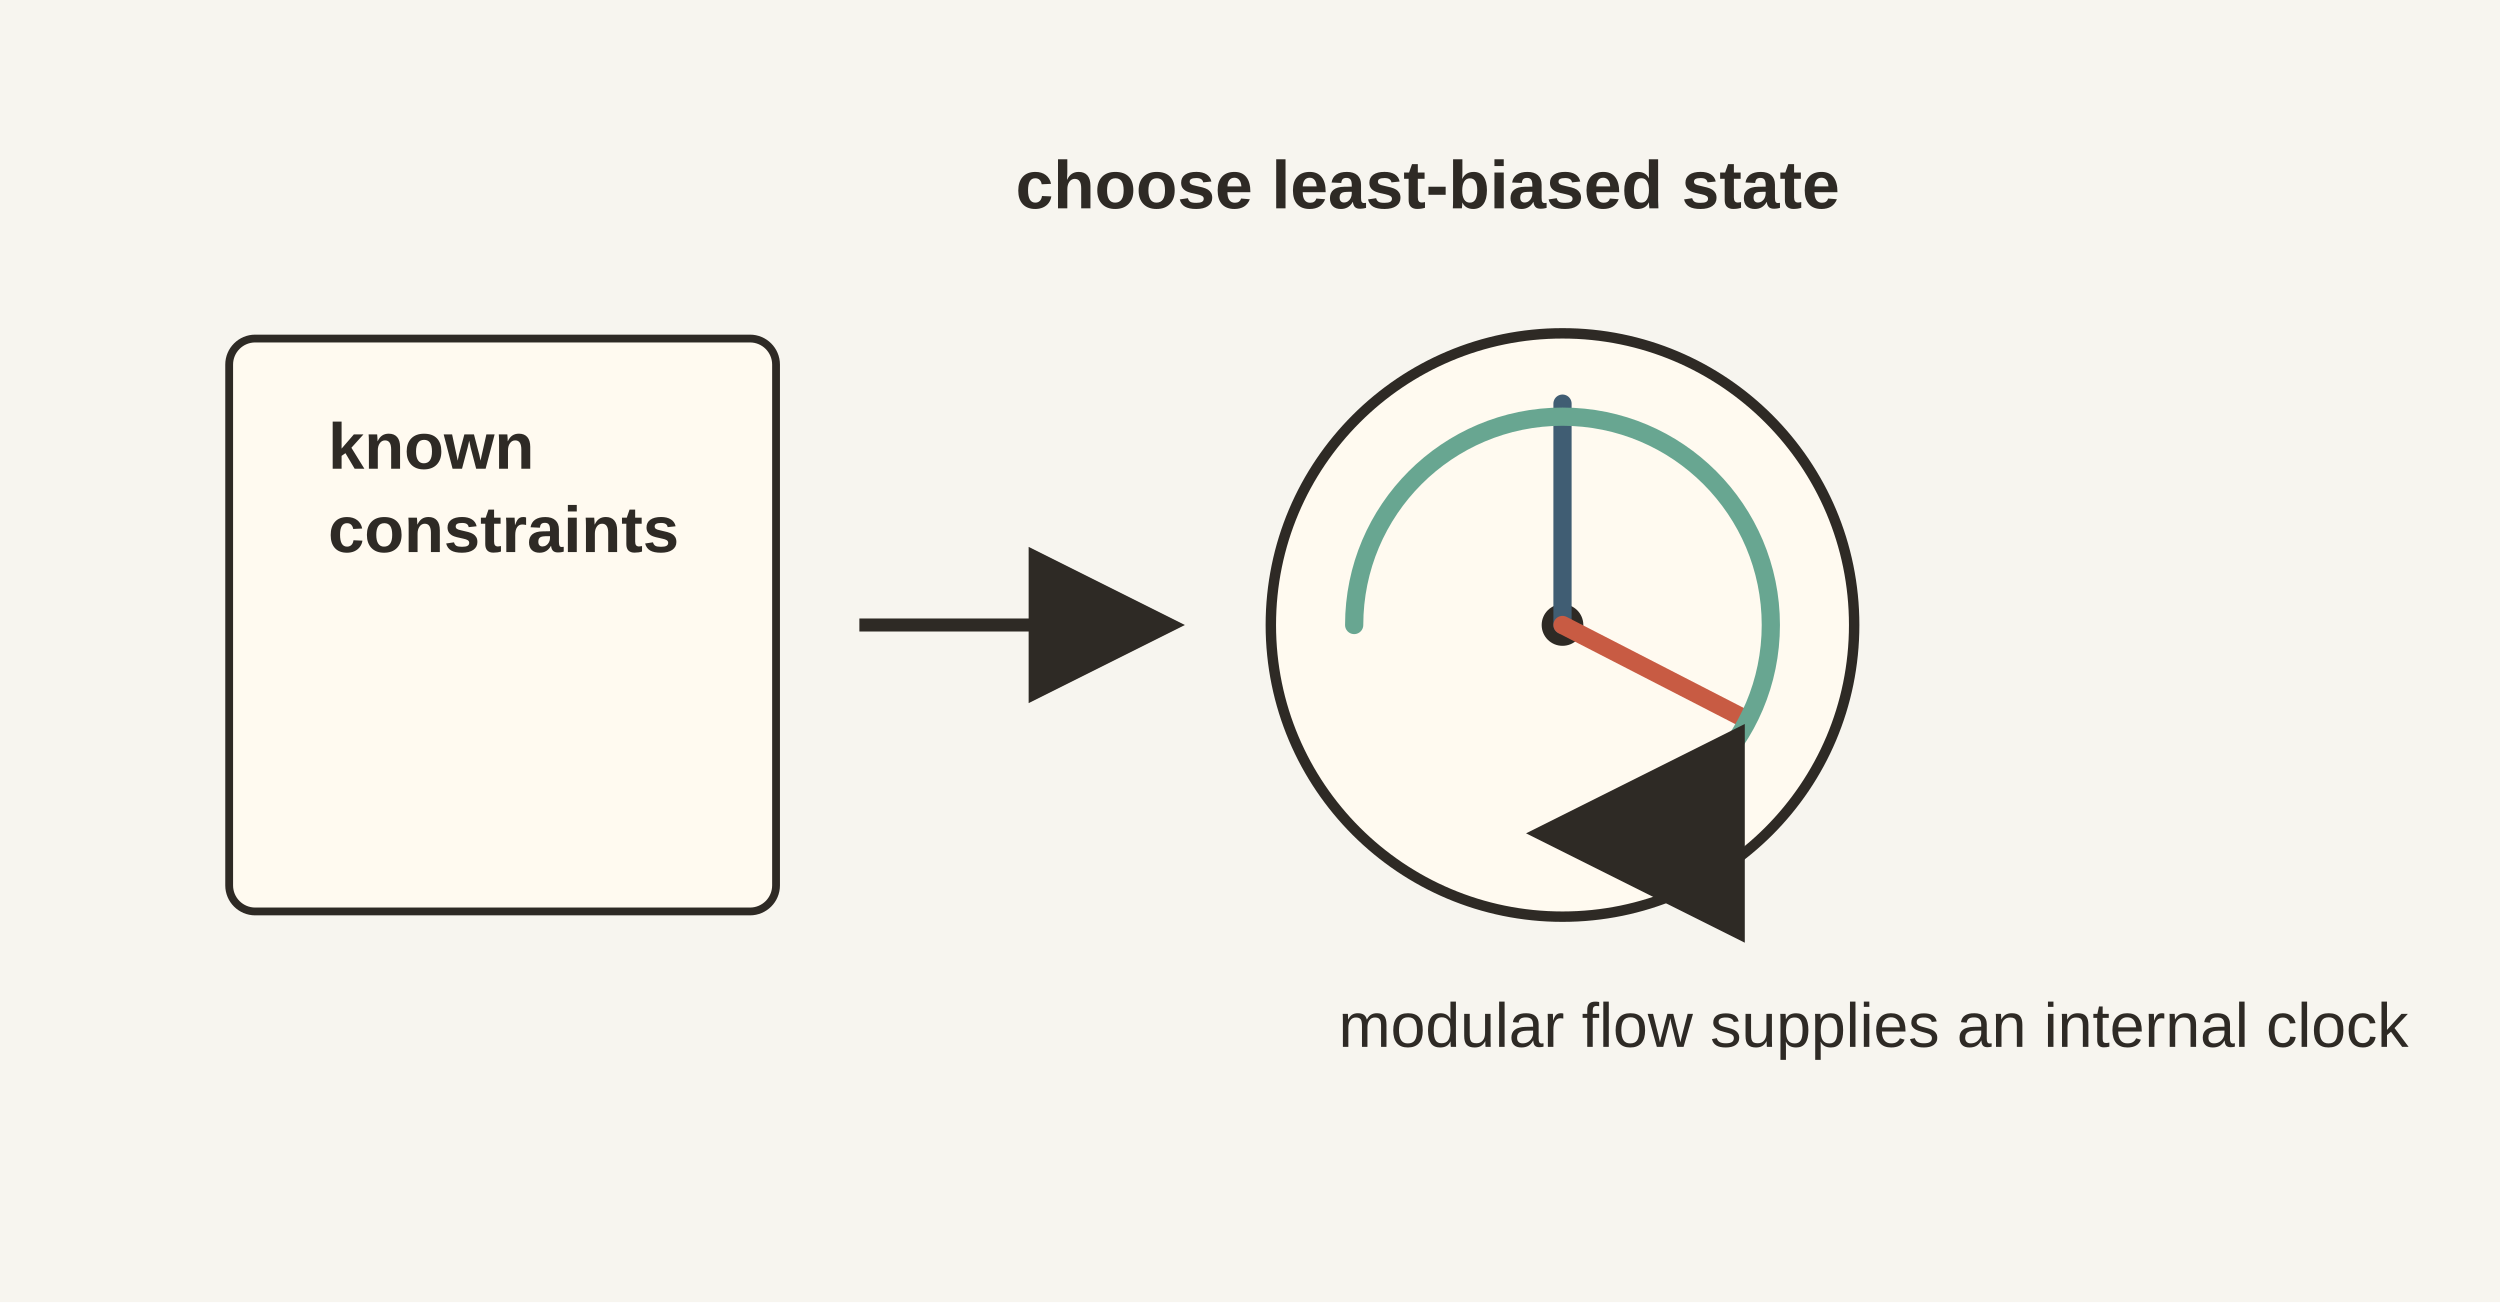
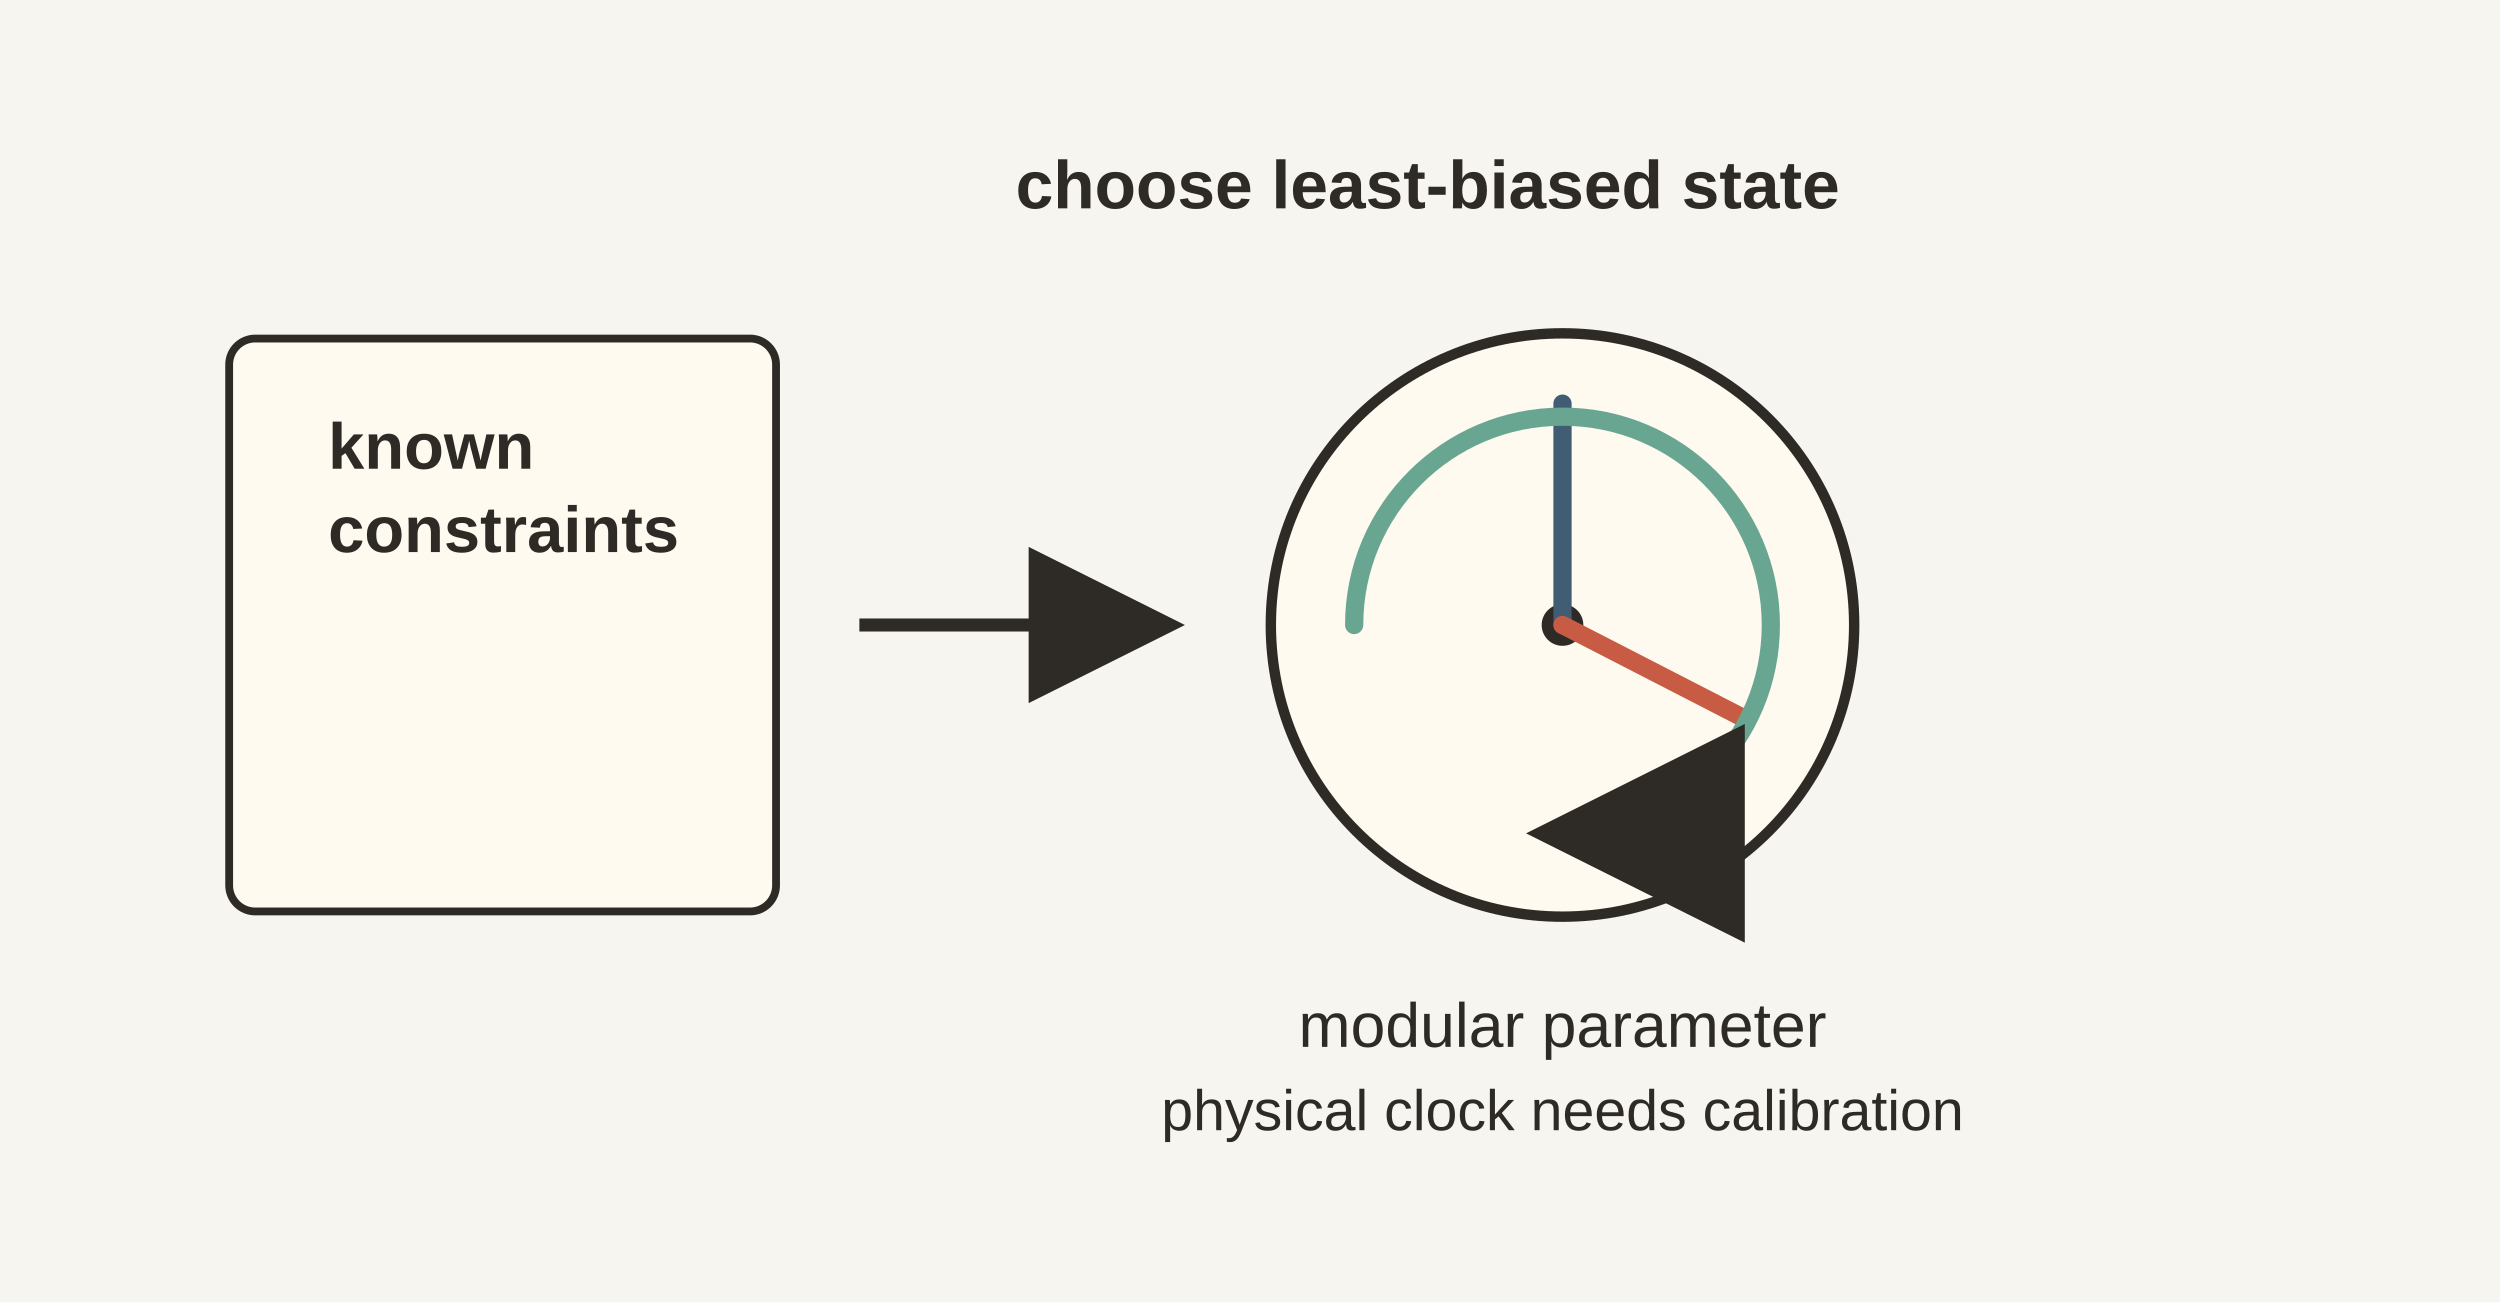
<svg xmlns="http://www.w3.org/2000/svg" width="960" height="500" viewBox="0 0 960 500" role="img" aria-labelledby="title desc">
  <rect width="960" height="500" fill="#f7f5ef" />
  <defs>
    <marker id="arrow" markerWidth="12" markerHeight="12" refX="10" refY="6" orient="auto">
      <path d="M0,0 L12,6 L0,12 Z" fill="#2e2a25" />
    </marker>
  </defs>
  <rect x="88" y="130" width="210" height="220" rx="10" fill="#fffaf0" stroke="#2e2a25" stroke-width="3" />
  <g font-family="Arial, sans-serif" fill="#2e2a25" font-weight="700">
    <text x="126" y="180" font-size="25">known</text>
    <text x="126" y="212" font-size="25">constraints</text>
    <text x="390" y="80" font-size="26">choose least-biased state</text>
  </g>
  <path d="M330 240 H445" stroke="#2e2a25" stroke-width="5" marker-end="url(#arrow)" />
  <circle cx="600" cy="240" r="112" fill="#fffaf0" stroke="#2e2a25" stroke-width="4" />
  <circle cx="600" cy="240" r="8" fill="#2e2a25" />
  <path d="M600 240 L600 155" stroke="#405d73" stroke-width="7" stroke-linecap="round" />
  <path d="M600 240 L670 276" stroke="#c85b43" stroke-width="7" stroke-linecap="round" />
  <path d="M520 240 A80 80 0 1 1 600 320" fill="none" stroke="#68a691" stroke-width="7" stroke-linecap="round" marker-end="url(#arrow)" />
-   <text x="514" y="402" font-family="Arial, sans-serif" font-size="24" fill="#2e2a25">modular flow supplies an internal clock</text>
+   <text x="600" y="402" text-anchor="middle" font-family="Arial, sans-serif" font-size="24" fill="#2e2a25">modular parameter</text>
+   <text x="600" y="434" text-anchor="middle" font-family="Arial, sans-serif" font-size="22" fill="#2e2a25">physical clock needs calibration</text>
</svg>
